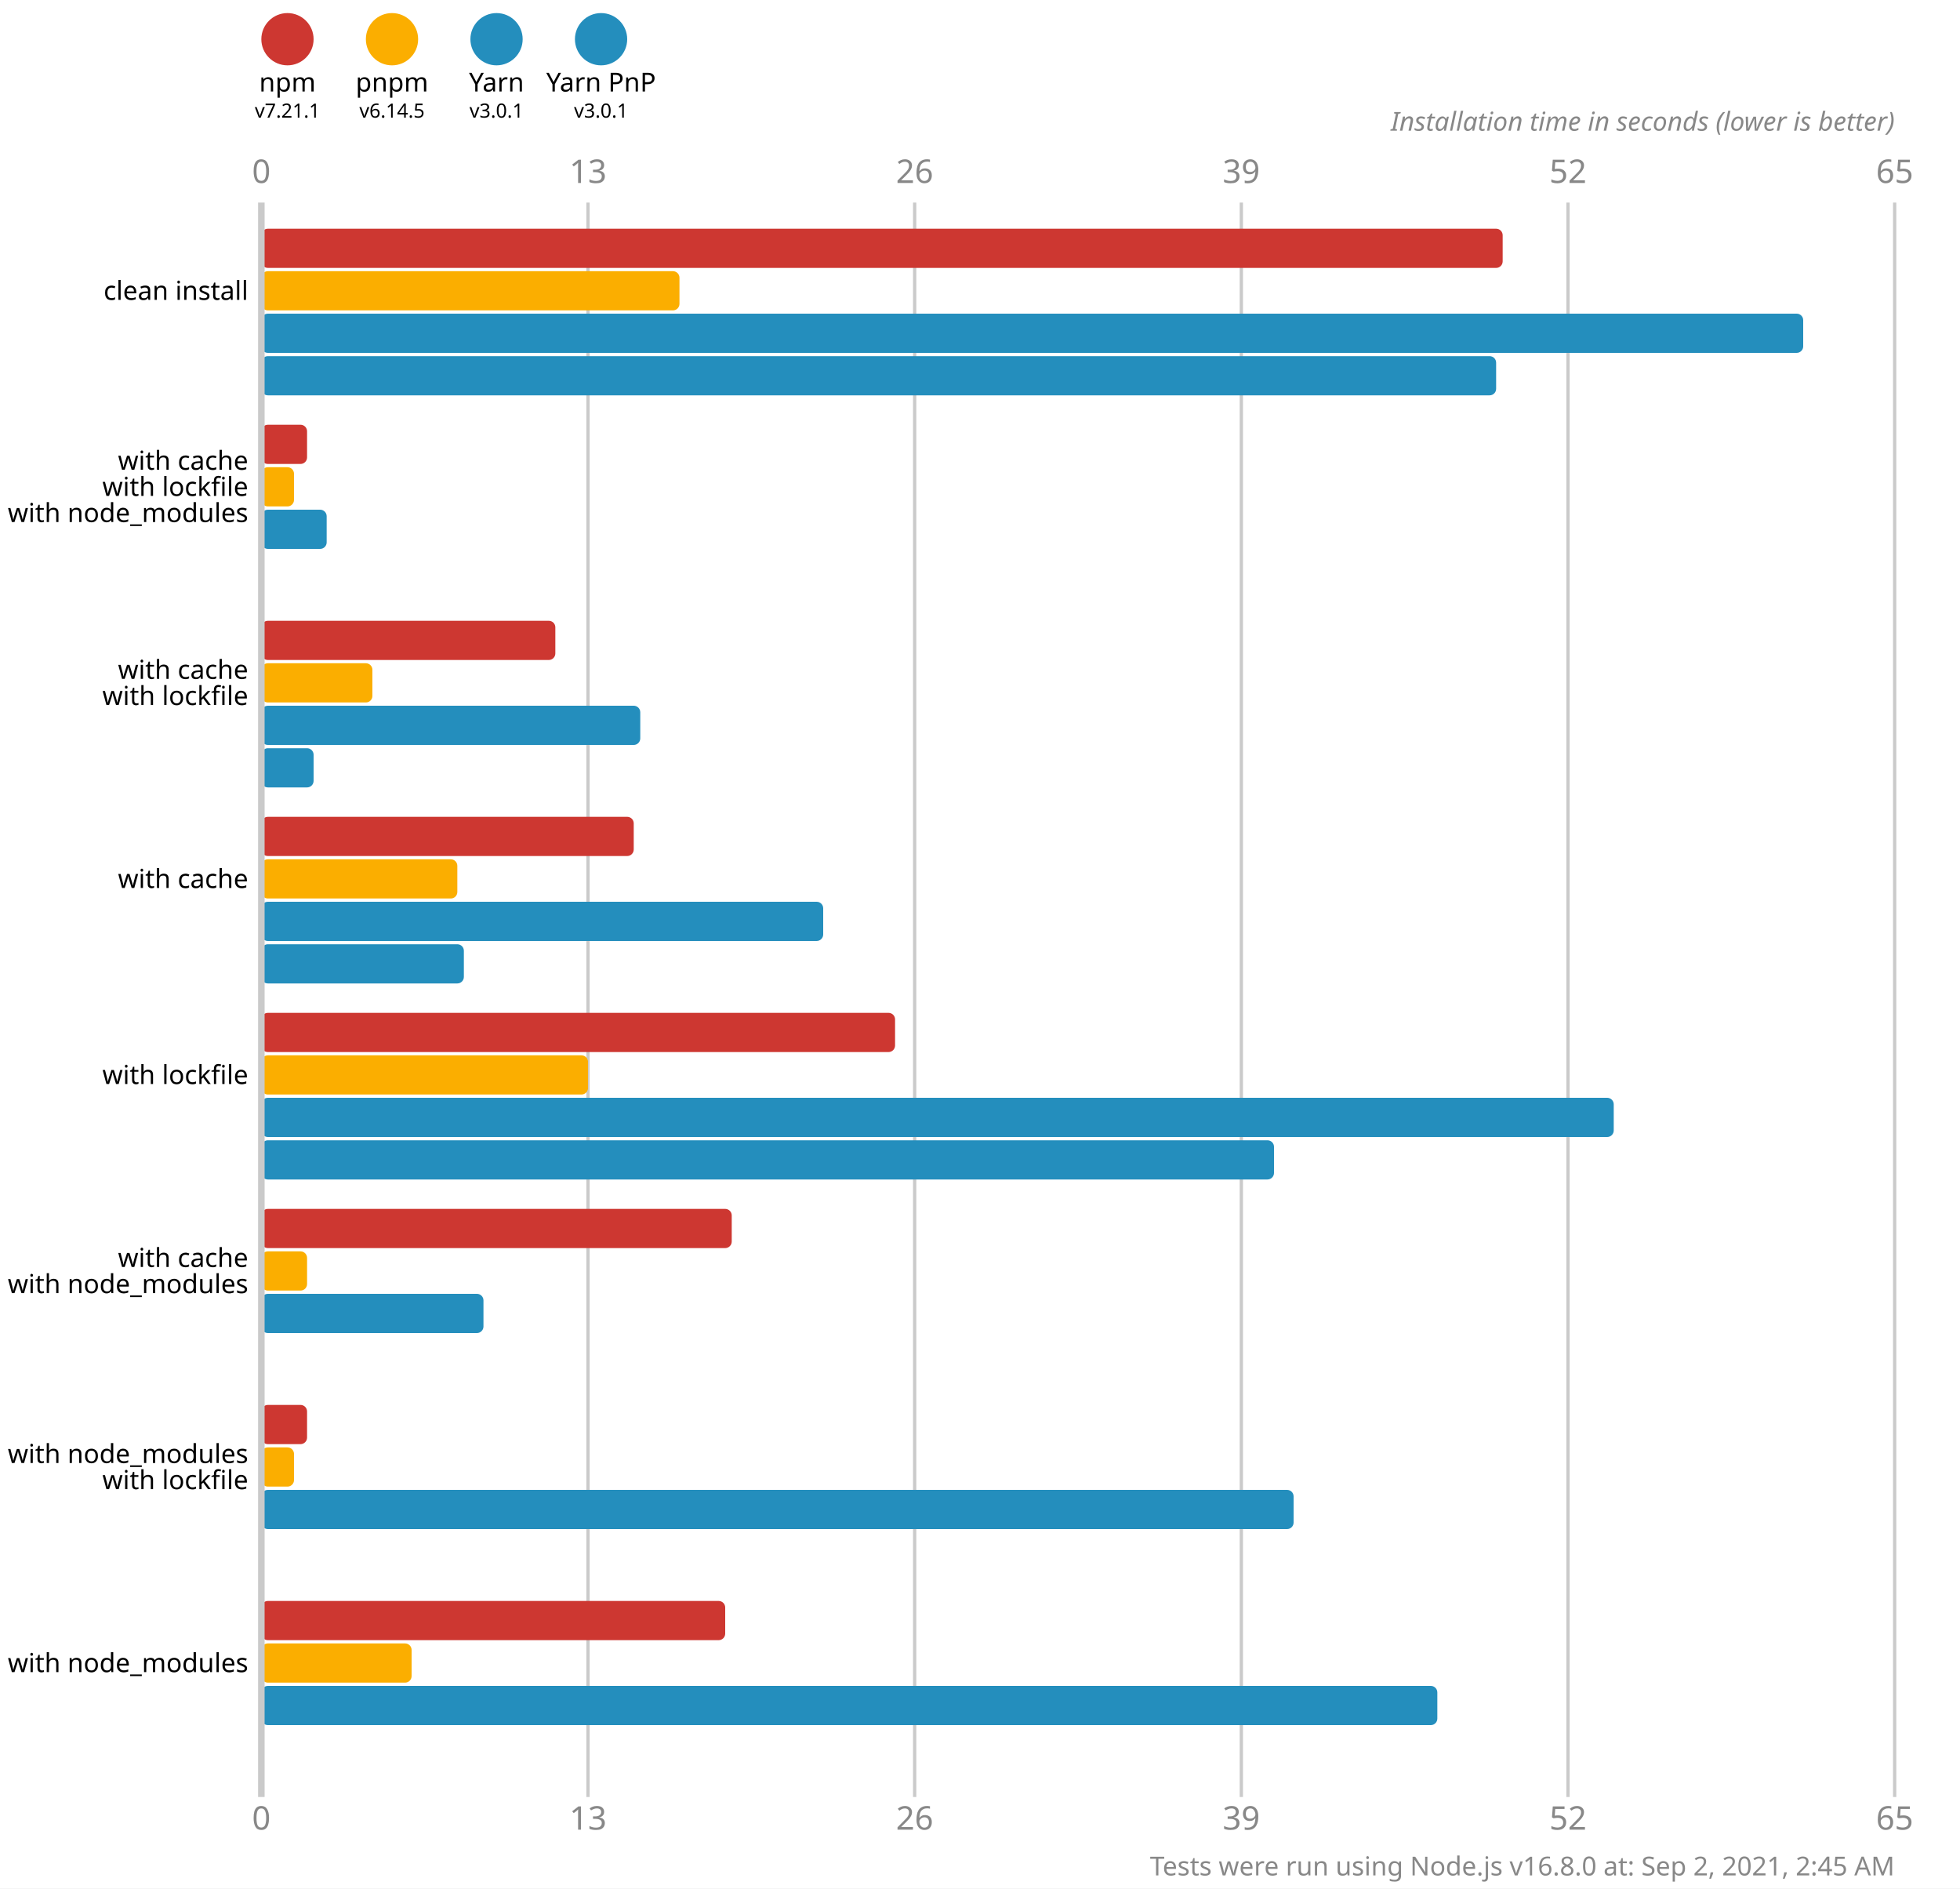
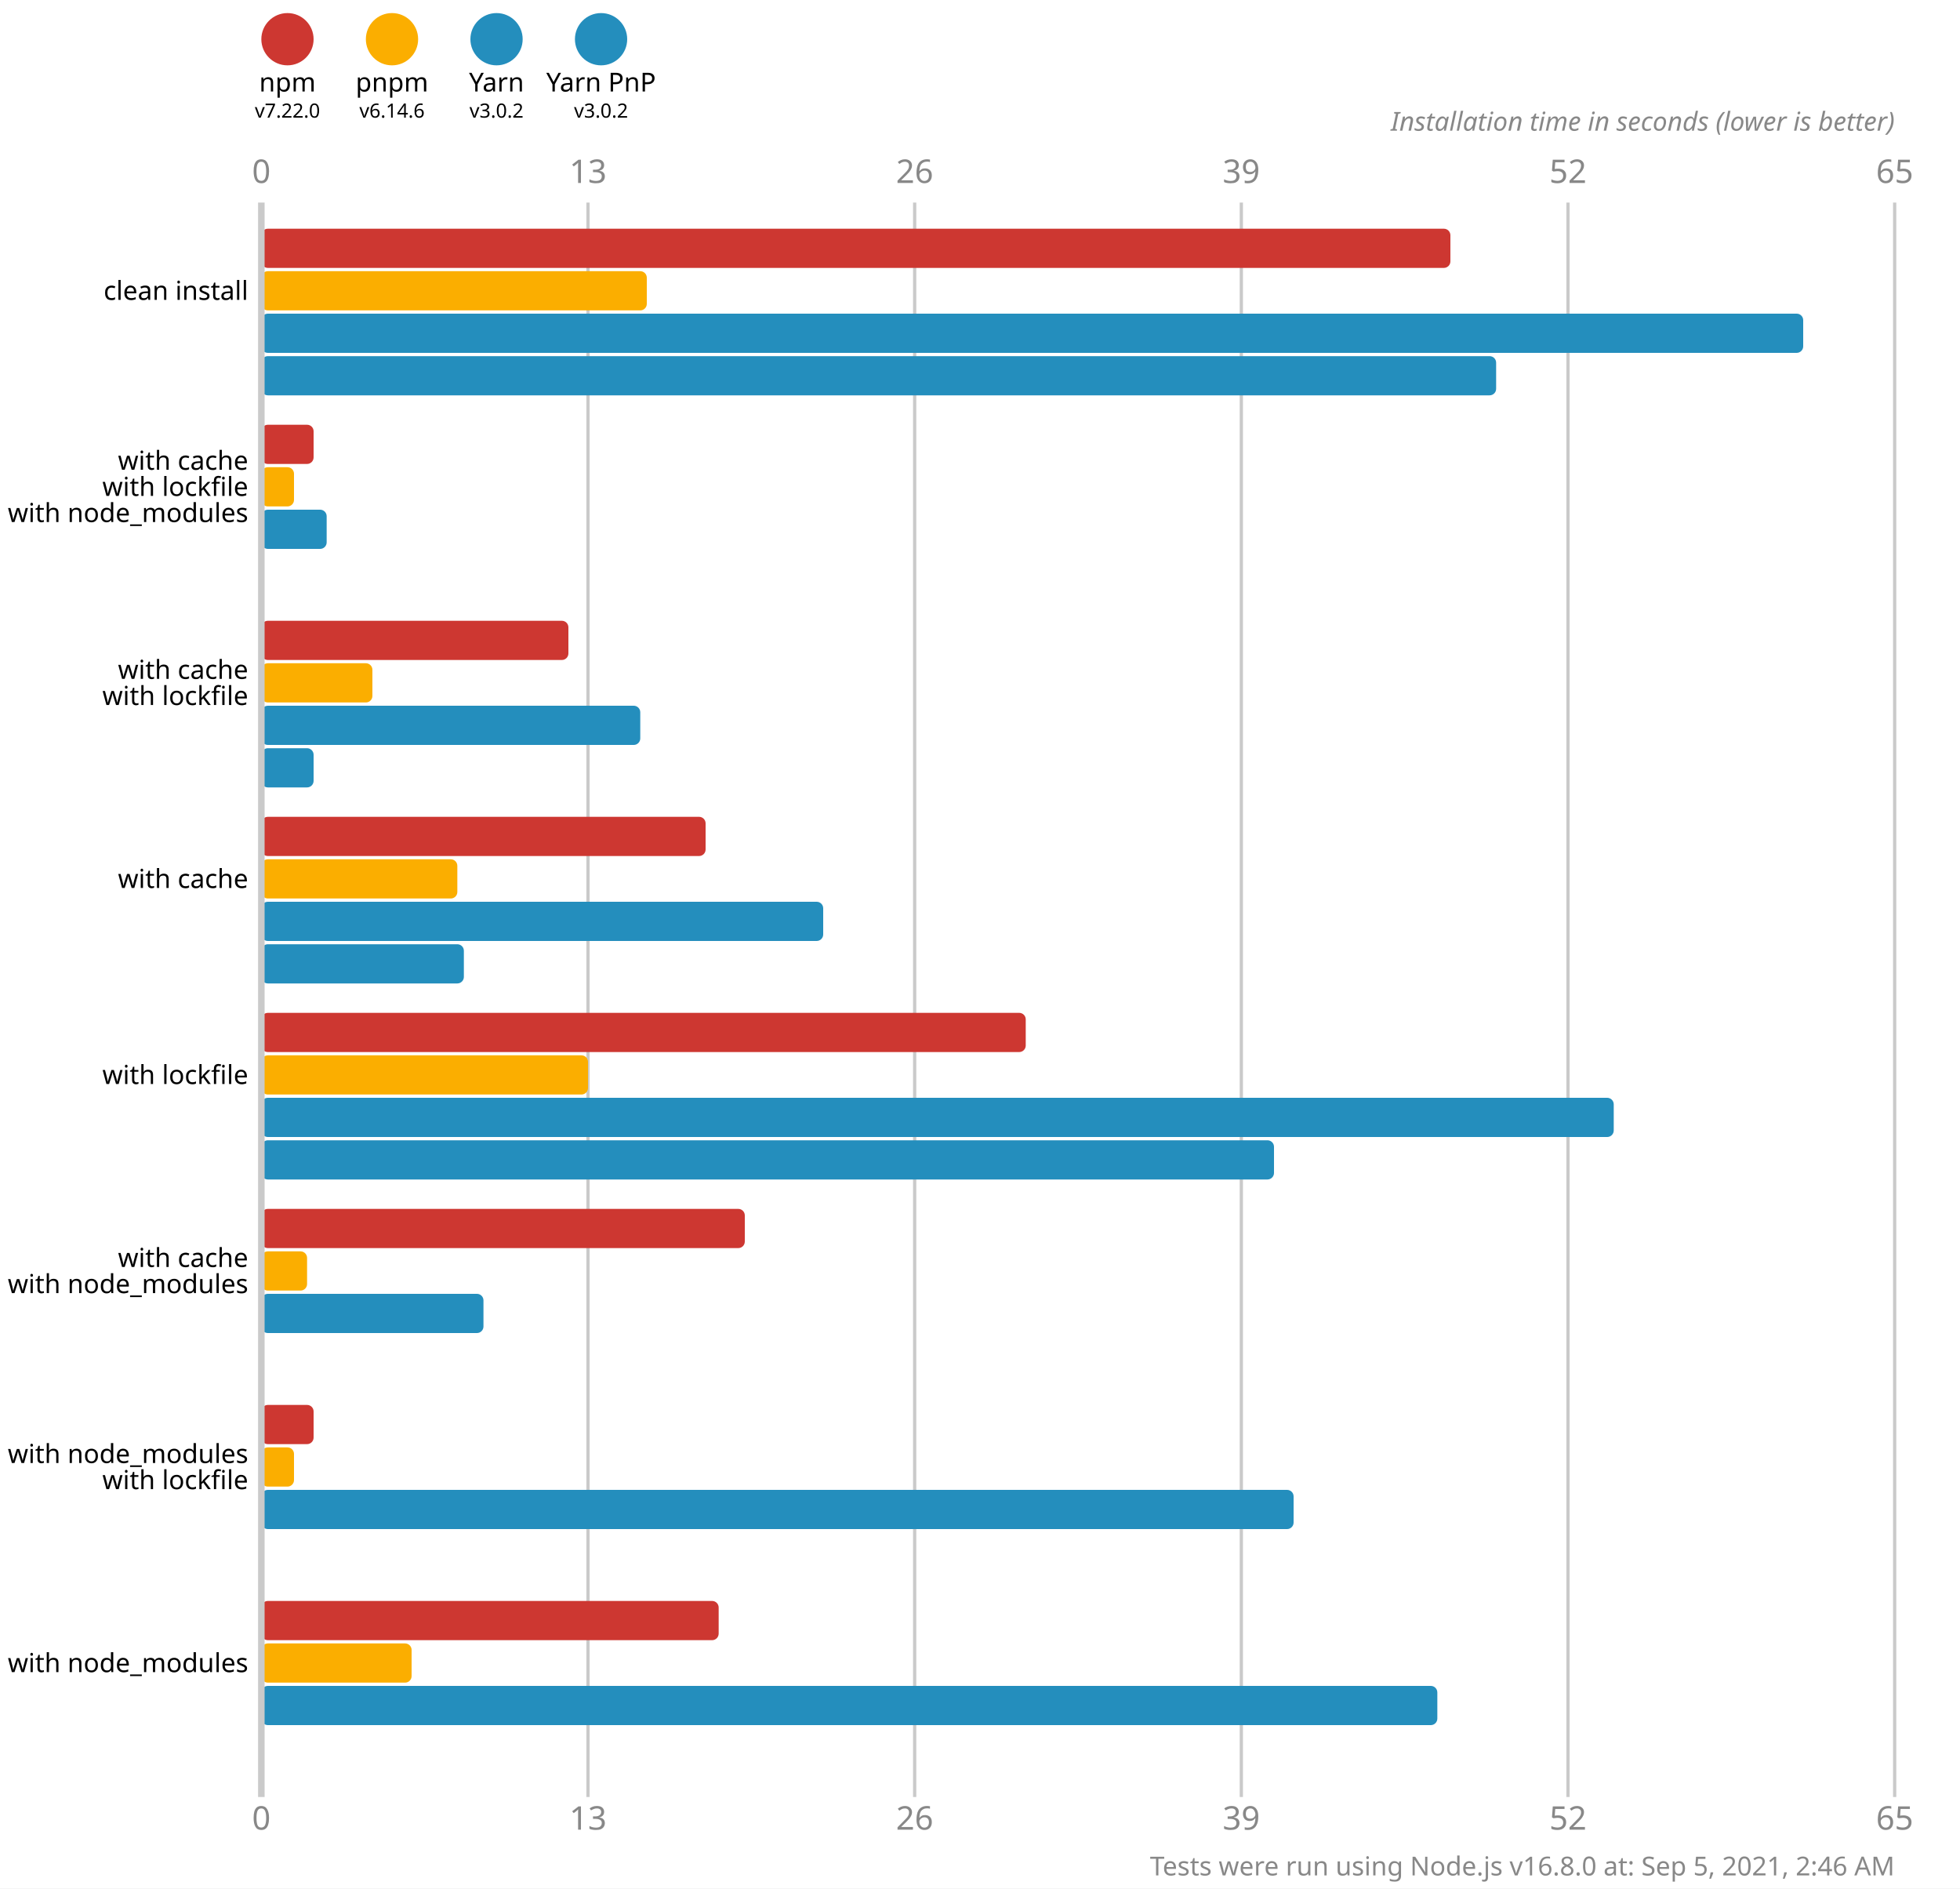
<svg xmlns="http://www.w3.org/2000/svg" version="1.1" viewBox="0 0 300 289">
  <style>
    .font { font-family: sans-serif; }
    .s3 { font-size: 3px; }
    .s4 { font-size: 4px; }
    .s5 { font-size: 5px; }
    .line { stroke: #cacaca; }
    .width { stroke-width: 0.5; }
    .text { fill: #888; }
  </style>
  <rect x="0" y="0" width="300" height="289" fill="#fff" />
  <circle cx="44" cy="6" r="4" fill="#cd3731" />
  <text x="44" y="14" class="font s4" text-anchor="middle">npm</text>
-   <text x="44" y="18" class="font s3" text-anchor="middle">v7.21.1</text>
+   <text x="44" y="18" class="font s3" text-anchor="middle">v7.22.0</text>
  <circle cx="60" cy="6" r="4" fill="#fbae00" />
  <text x="60" y="14" class="font s4" text-anchor="middle">pnpm</text>
-   <text x="60" y="18" class="font s3" text-anchor="middle">v6.14.5</text>
+   <text x="60" y="18" class="font s3" text-anchor="middle">v6.14.6</text>
  <circle cx="76" cy="6" r="4" fill="#248ebd" />
  <text x="76" y="14" class="font s4" text-anchor="middle">Yarn</text>
-   <text x="76" y="18" class="font s3" text-anchor="middle">v3.0.1</text>
+   <text x="76" y="18" class="font s3" text-anchor="middle">v3.0.2</text>
  <circle cx="92" cy="6" r="4" fill="#248ebd" />
  <text x="92" y="14" class="font s4" text-anchor="middle">Yarn PnP</text>
-   <text x="92" y="18" class="font s3" text-anchor="middle">v3.0.1</text>
+   <text x="92" y="18" class="font s3" text-anchor="middle">v3.0.2</text>
  <text x="40" y="28" class="font s5 text" text-anchor="middle">0</text>
  <text x="40" y="280" class="font s5 text" text-anchor="middle">0</text>
  <line x1="90" y1="31" x2="90" y2="275" class="line width" />
  <text x="90" y="28" class="font s5 text" text-anchor="middle">13</text>
  <text x="90" y="280" class="font s5 text" text-anchor="middle">13</text>
  <line x1="140" y1="31" x2="140" y2="275" class="line width" />
  <text x="140" y="28" class="font s5 text" text-anchor="middle">26</text>
  <text x="140" y="280" class="font s5 text" text-anchor="middle">26</text>
  <line x1="190" y1="31" x2="190" y2="275" class="line width" />
  <text x="190" y="28" class="font s5 text" text-anchor="middle">39</text>
  <text x="190" y="280" class="font s5 text" text-anchor="middle">39</text>
  <line x1="240" y1="31" x2="240" y2="275" class="line width" />
  <text x="240" y="28" class="font s5 text" text-anchor="middle">52</text>
  <text x="240" y="280" class="font s5 text" text-anchor="middle">52</text>
  <line x1="290" y1="31" x2="290" y2="275" class="line width" />
  <text x="290" y="28" class="font s5 text" text-anchor="middle">65</text>
  <text x="290" y="280" class="font s5 text" text-anchor="middle">65</text>
  <text x="290" y="20" class="font s4 text" font-style="italic" text-anchor="end">Installation time in seconds (lower is better)</text>
-   <rect x="40" y="35" width="190" height="6" fill="#cd3731" rx="1" ry="1" />
-   <rect x="40" y="41.5" width="64" height="6" fill="#fbae00" rx="1" ry="1" />
+   <rect x="40" y="35" width="182" height="6" fill="#cd3731" rx="1" ry="1" />
+   <rect x="40" y="41.5" width="59" height="6" fill="#fbae00" rx="1" ry="1" />
  <rect x="40" y="48" width="236" height="6" fill="#248ebd" rx="1" ry="1" />
  <rect x="40" y="54.5" width="189" height="6" fill="#248ebd" rx="1" ry="1" />
-   <rect x="40" y="65" width="7" height="6" fill="#cd3731" rx="1" ry="1" />
+   <rect x="40" y="65" width="8" height="6" fill="#cd3731" rx="1" ry="1" />
  <rect x="40" y="71.5" width="5" height="6" fill="#fbae00" rx="1" ry="1" />
  <rect x="40" y="78" width="10" height="6" fill="#248ebd" rx="1" ry="1" />
  <rect x="40" y="84.5" width="0" height="6" fill="#248ebd" rx="1" ry="1" />
-   <rect x="40" y="95" width="45" height="6" fill="#cd3731" rx="1" ry="1" />
+   <rect x="40" y="95" width="47" height="6" fill="#cd3731" rx="1" ry="1" />
  <rect x="40" y="101.5" width="17" height="6" fill="#fbae00" rx="1" ry="1" />
  <rect x="40" y="108" width="58" height="6" fill="#248ebd" rx="1" ry="1" />
  <rect x="40" y="114.5" width="8" height="6" fill="#248ebd" rx="1" ry="1" />
-   <rect x="40" y="125" width="57" height="6" fill="#cd3731" rx="1" ry="1" />
+   <rect x="40" y="125" width="68" height="6" fill="#cd3731" rx="1" ry="1" />
  <rect x="40" y="131.5" width="30" height="6" fill="#fbae00" rx="1" ry="1" />
  <rect x="40" y="138" width="86" height="6" fill="#248ebd" rx="1" ry="1" />
  <rect x="40" y="144.5" width="31" height="6" fill="#248ebd" rx="1" ry="1" />
-   <rect x="40" y="155" width="97" height="6" fill="#cd3731" rx="1" ry="1" />
+   <rect x="40" y="155" width="117" height="6" fill="#cd3731" rx="1" ry="1" />
  <rect x="40" y="161.5" width="50" height="6" fill="#fbae00" rx="1" ry="1" />
  <rect x="40" y="168" width="207" height="6" fill="#248ebd" rx="1" ry="1" />
  <rect x="40" y="174.5" width="155" height="6" fill="#248ebd" rx="1" ry="1" />
-   <rect x="40" y="185" width="72" height="6" fill="#cd3731" rx="1" ry="1" />
+   <rect x="40" y="185" width="74" height="6" fill="#cd3731" rx="1" ry="1" />
  <rect x="40" y="191.5" width="7" height="6" fill="#fbae00" rx="1" ry="1" />
  <rect x="40" y="198" width="34" height="6" fill="#248ebd" rx="1" ry="1" />
  <rect x="40" y="204.5" width="0" height="6" fill="#248ebd" rx="1" ry="1" />
-   <rect x="40" y="215" width="7" height="6" fill="#cd3731" rx="1" ry="1" />
+   <rect x="40" y="215" width="8" height="6" fill="#cd3731" rx="1" ry="1" />
  <rect x="40" y="221.5" width="5" height="6" fill="#fbae00" rx="1" ry="1" />
  <rect x="40" y="228" width="158" height="6" fill="#248ebd" rx="1" ry="1" />
  <rect x="40" y="234.5" width="0" height="6" fill="#248ebd" rx="1" ry="1" />
-   <rect x="40" y="245" width="71" height="6" fill="#cd3731" rx="1" ry="1" />
+   <rect x="40" y="245" width="70" height="6" fill="#cd3731" rx="1" ry="1" />
  <rect x="40" y="251.5" width="23" height="6" fill="#fbae00" rx="1" ry="1" />
  <rect x="40" y="258" width="180" height="6" fill="#248ebd" rx="1" ry="1" />
  <rect x="40" y="264.5" width="0" height="6" fill="#248ebd" rx="1" ry="1" />
  <line x1="40" y1="31" x2="40" y2="275" class="line" />
  <text x="38" y="44.5" class="font s4" dominant-baseline="middle" text-anchor="end">clean install</text>
  <text x="38" y="70.5" class="font s4" dominant-baseline="middle" text-anchor="end">with cache</text>
  <text x="38" y="74.5" class="font s4" dominant-baseline="middle" text-anchor="end">with lockfile</text>
  <text x="38" y="78.5" class="font s4" dominant-baseline="middle" text-anchor="end">with node_modules</text>
  <text x="38" y="102.5" class="font s4" dominant-baseline="middle" text-anchor="end">with cache</text>
  <text x="38" y="106.5" class="font s4" dominant-baseline="middle" text-anchor="end">with lockfile</text>
  <text x="38" y="134.5" class="font s4" dominant-baseline="middle" text-anchor="end">with cache</text>
  <text x="38" y="164.5" class="font s4" dominant-baseline="middle" text-anchor="end">with lockfile</text>
  <text x="38" y="192.5" class="font s4" dominant-baseline="middle" text-anchor="end">with cache</text>
  <text x="38" y="196.5" class="font s4" dominant-baseline="middle" text-anchor="end">with node_modules</text>
  <text x="38" y="222.5" class="font s4" dominant-baseline="middle" text-anchor="end">with node_modules</text>
  <text x="38" y="226.5" class="font s4" dominant-baseline="middle" text-anchor="end">with lockfile</text>
  <text x="38" y="254.5" class="font s4" dominant-baseline="middle" text-anchor="end">with node_modules</text>
-   <text x="290" y="287" class="font s4 text" text-anchor="end">Tests were run using Node.js v16.8.0 at: Sep 2, 2021, 2:45 AM</text>
+   <text x="290" y="287" class="font s4 text" text-anchor="end">Tests were run using Node.js v16.8.0 at: Sep 5, 2021, 2:46 AM</text>
</svg>
